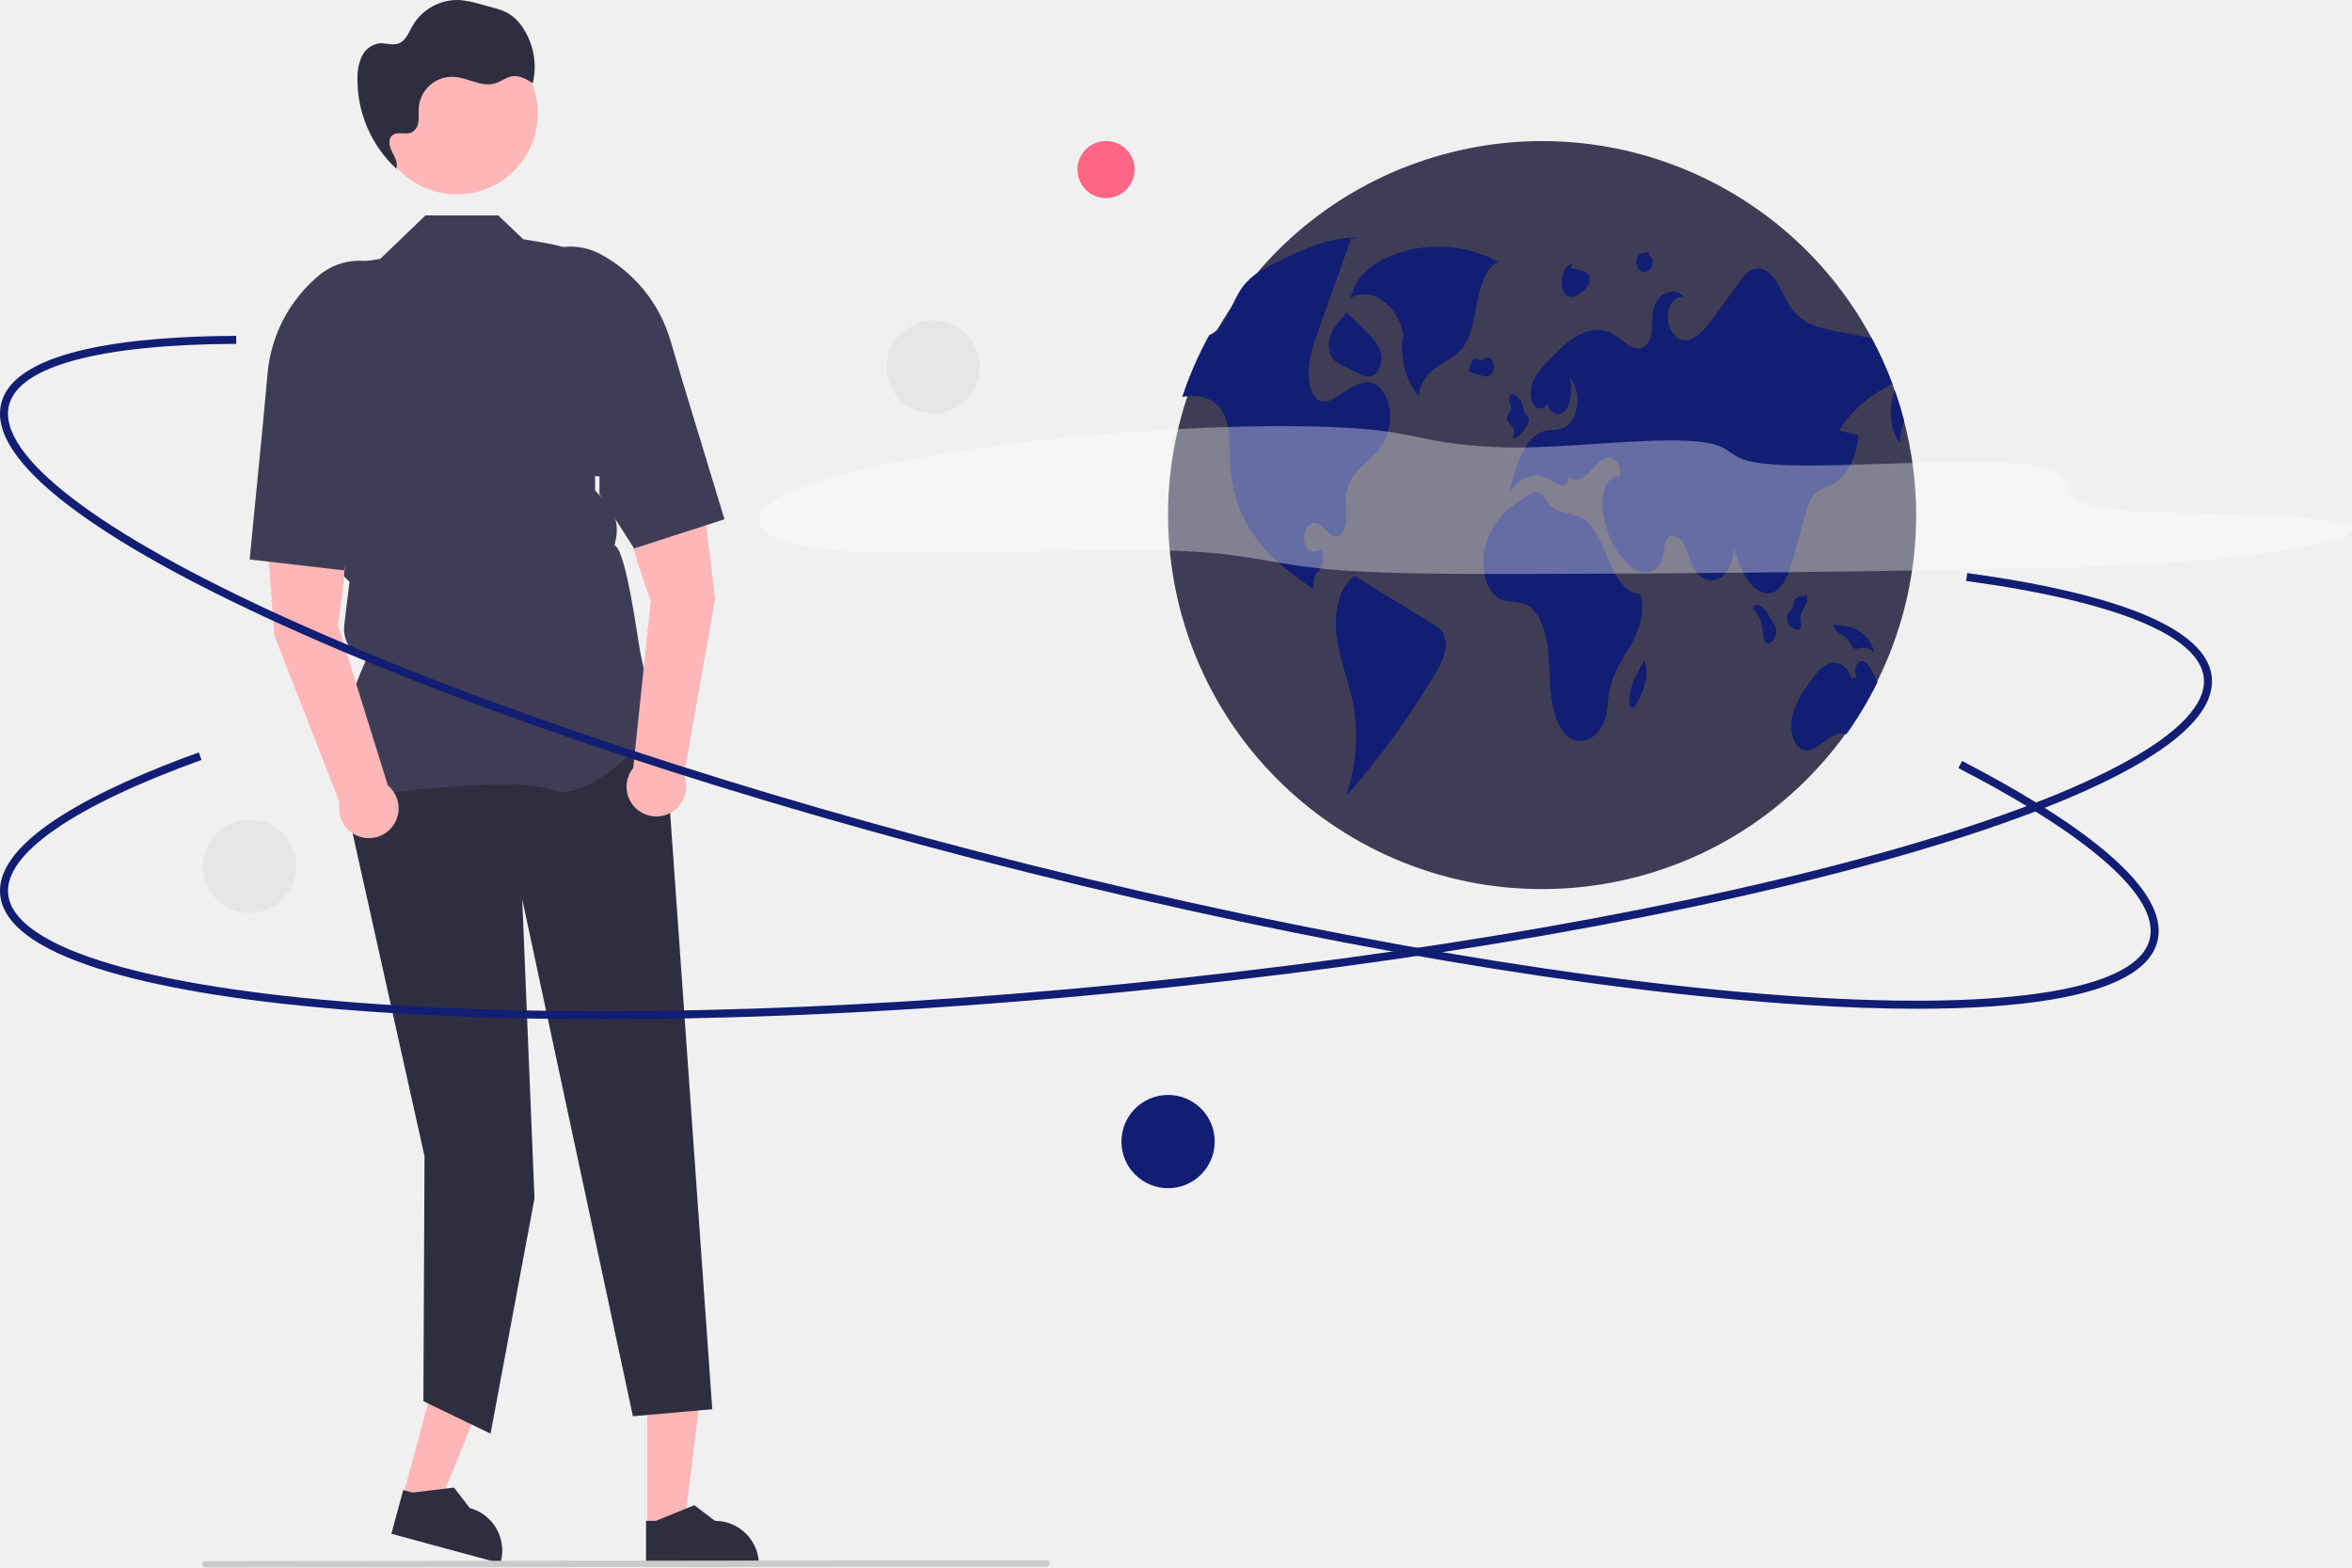
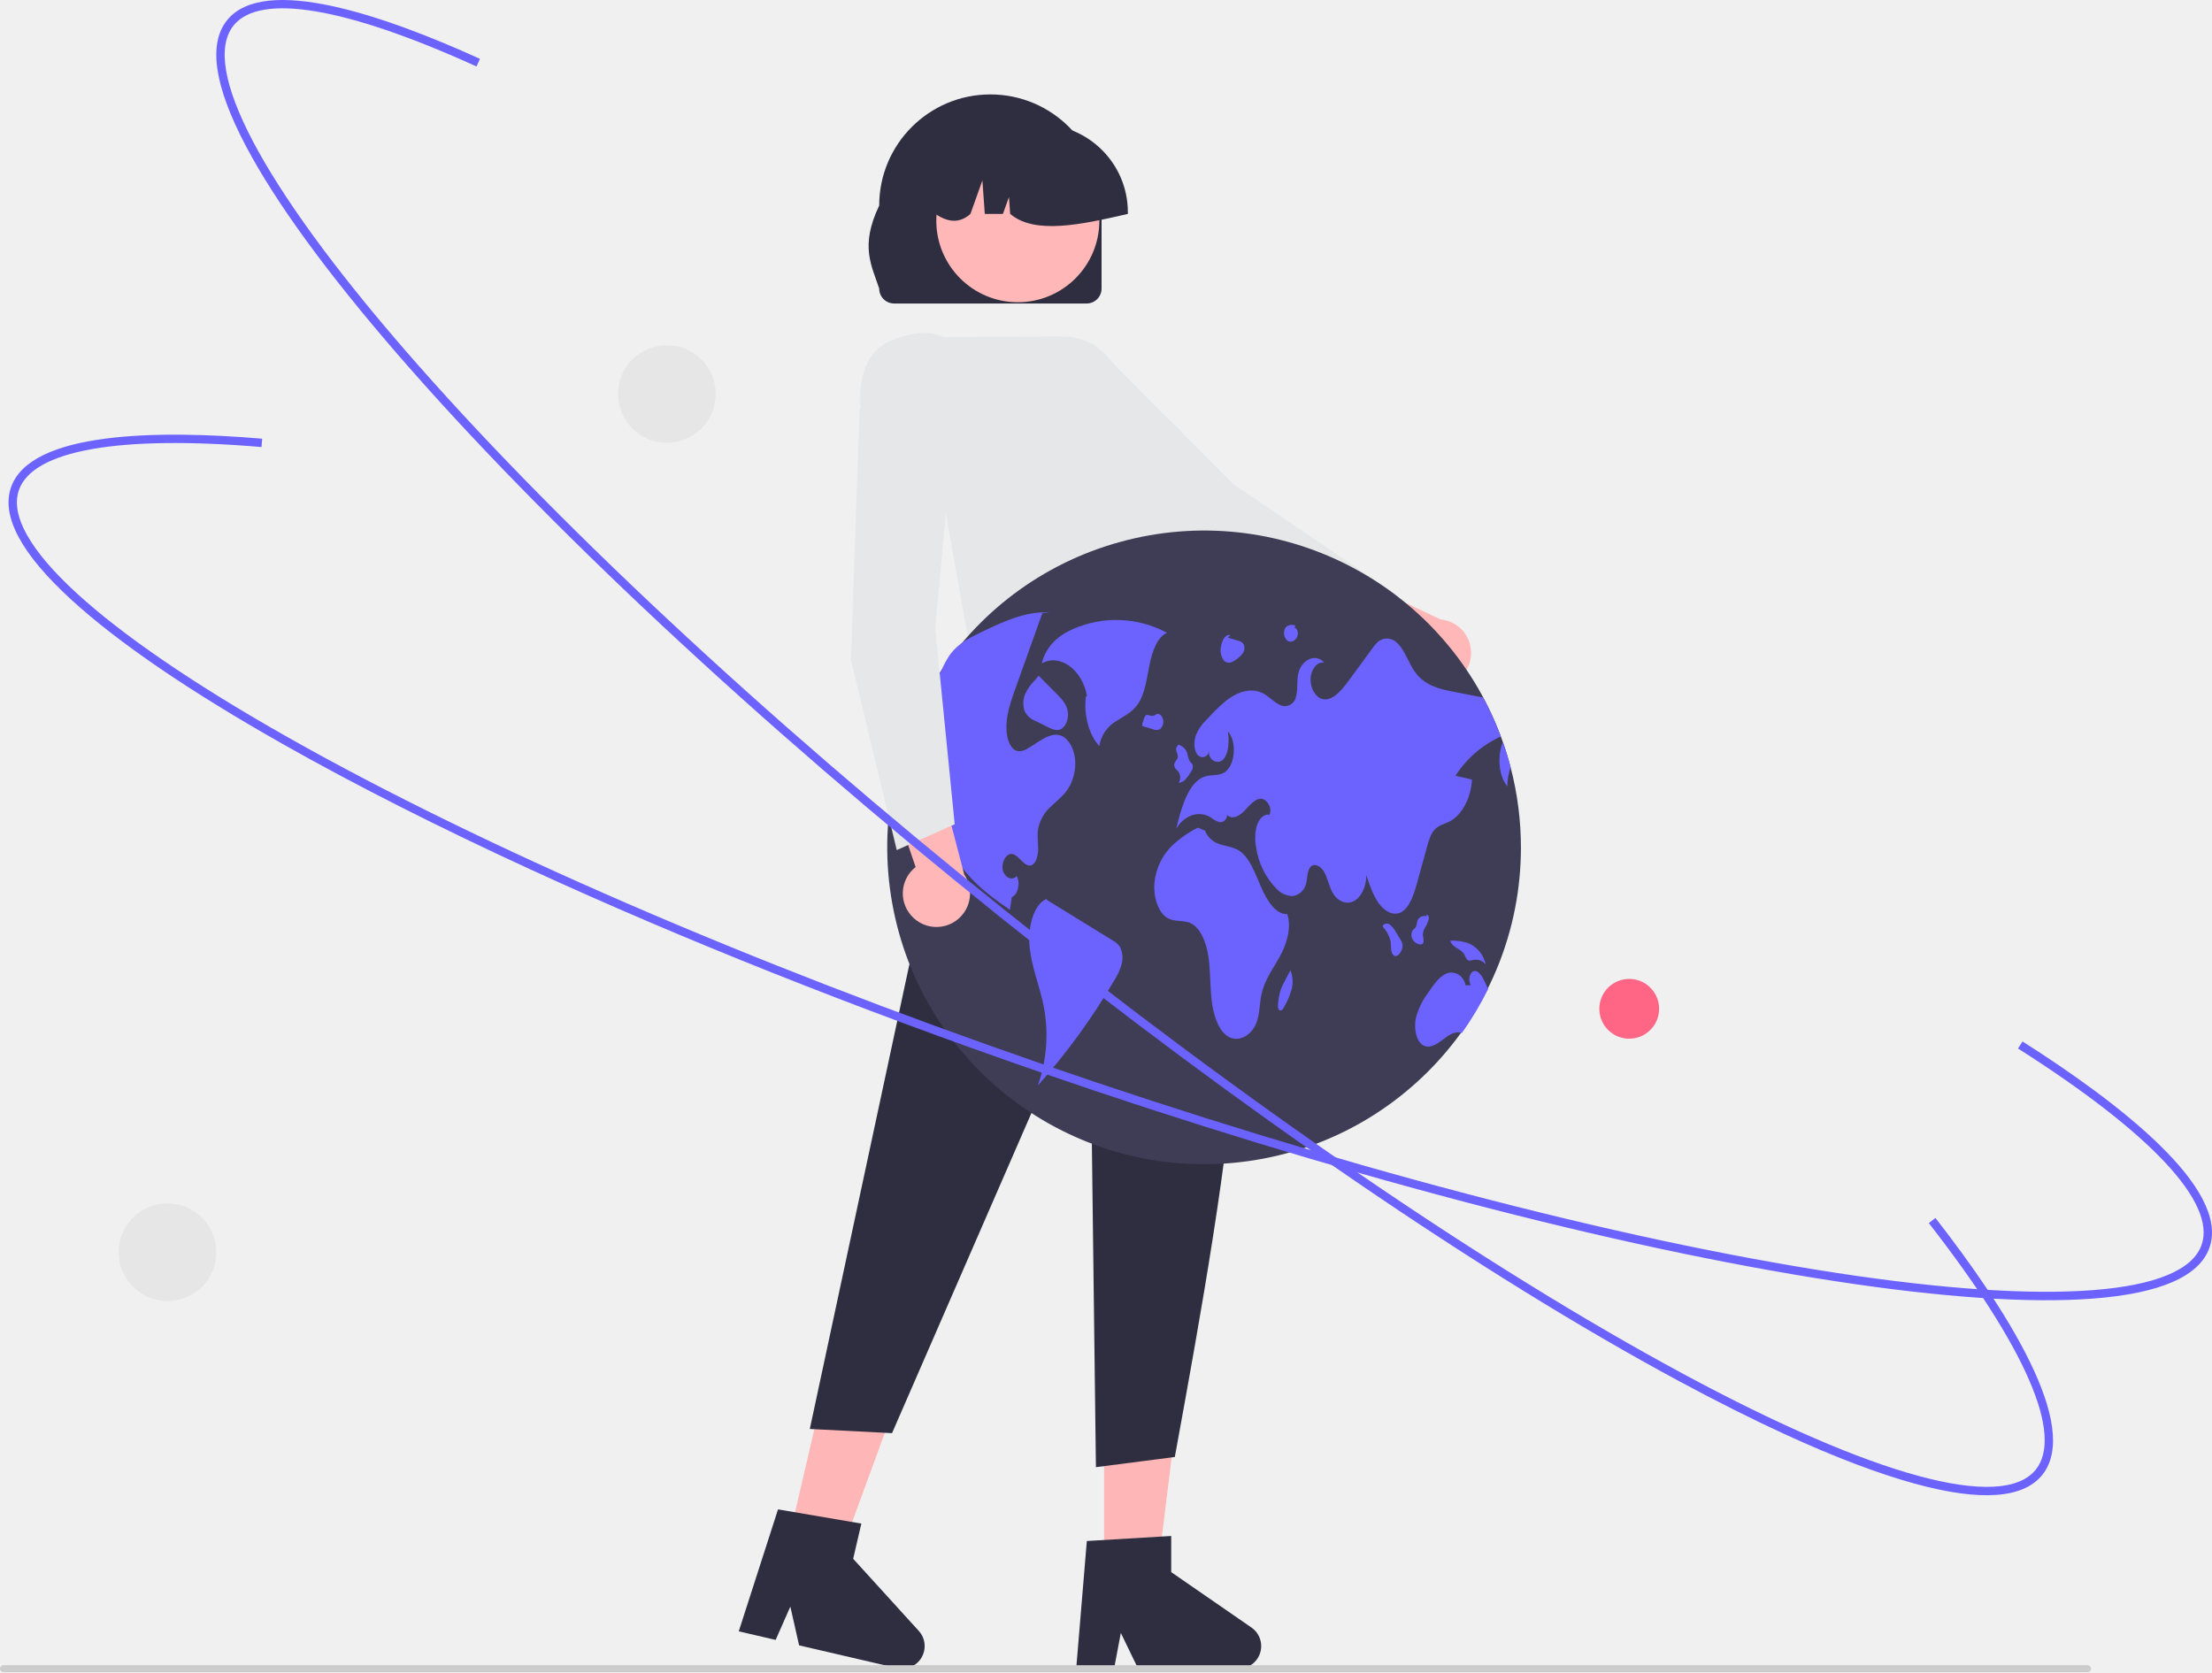
- <svg xmlns="http://www.w3.org/2000/svg" data-name="Layer 1" width="881.631" height="587.665" viewBox="0 0 881.631 587.665">
-   <polygon points="150.925 561.321 164.207 564.918 184.406 515.395 164.801 510.085 150.925 561.321" fill="#ffb6b6" />
-   <path d="M303.076,731.061l40.848,11.064.14-.517a16.473,16.473,0,0,0-11.592-20.205l-.001-0-5.928-7.682-15.455,1.89-3.566-.966Z" transform="translate(-156.3731 -156.0101)" fill="#2f2e41" />
-   <polygon points="242.64 572.847 256.401 572.846 262.948 519.764 242.637 519.765 242.64 572.847" fill="#ffb6b6" />
-   <path d="M398.528,743.213l42.319-.002v-.535a16.473,16.473,0,0,0-16.472-16.472h-.001l-7.73-5.864-14.423,5.865-3.694 0Z" transform="translate(-156.3731 -156.0101)" fill="#2f2e41" />
-   <path d="M404.889,422.773,423.357,684.351l-29.741,2.635L352.124,493.126l4.598,112.166-16.468,88.22L315.08,681.339l.418-91.859-33.051-148.442,8.797-18.265Z" transform="translate(-156.3731 -156.0101)" fill="#2f2e41" />
-   <path d="M286.665,455.319l-.185-.259c-9.856-13.799,4.968-46.958,7.203-51.765h0a12.068,12.068,0,0,1-8.26-12.889l.964-8.193,1.005-8.036-7.197-7.197-.02-.179-4.142-36.242L270.01,306.486A52.848,52.848,0,0,1,285.01,255.27l13.921-2.21,16.918-16.301h27.282l9.354,8.937c17.463,3.063,20.463,2.063,35.463,20.063l-6.816,55.962-1.7,7.699.005,10.442L383.759,344.666a14.95,14.95,0,0,1,3.546,12.932l-.568,2.842h0c4.458,1.911,8.713,35.866,9.729,40.608l1.518,7.085c1.299,1.714,9.873,13.146,9.873,16.271,0,.469-.346.923-1.09,1.426-5.843,3.956-29.138,32.022-43.431,26.303-15.225-6.088-75.747,3.045-76.357,3.138Z" transform="translate(-156.3731 -156.0101)" fill="#3f3d56" />
-   <path d="M283,390.244s7.006-39.595-.052-54.485l-28,2,4.261,56.487,24.477,62.717a11.154,11.154,0,1,0,18.078-6.463Z" transform="translate(-156.3731 -156.0101)" fill="#ffb6b6" />
-   <path d="M254.947,314.759l1.733-18.871a54.107,54.107,0,0,1,19.403-36.752h0a23.687,23.687,0,0,1,24.787-3.272h0a23.631,23.631,0,0,1,12.205,29.866c-6.472,16.972-4.135,34.921-16.753,37.109l1.371,6.522-12.407,40.49-35.338-4.094Z" transform="translate(-156.3731 -156.0101)" fill="#3f3d56" />
-   <path d="M393.727,443.944a11.154,11.154,0,1,0,18.994,2.795l11.713-66.298-6.89-56.226-27.849,3.525c-4.003,15.985,10.625,53.439,10.625,53.439Z" transform="translate(-156.3731 -156.0101)" fill="#ffb6b6" />
-   <path d="M427.934,350.692l-33.851,10.939-13.033-20.332.066-6.665c-12.803.327-21.096-34.674-30.768-50.05a23.631,23.631,0,0,1,6.116-31.679h0a23.687,23.687,0,0,1,24.948-1.648h0a54.107,54.107,0,0,1,26.228,32.237l5.397,18.166Z" transform="translate(-156.3731 -156.0101)" fill="#3f3d56" />
-   <circle cx="171.276" cy="42.575" r="30.299" fill="#ffb6b6" />
-   <path d="M305.66,219.941c-.264-.232-.514-.48-.773-.718-.009.024-.011.05-.021.074Z" transform="translate(-156.3731 -156.0101)" fill="#2f2e41" />
-   <path d="M352.478,166.59a17.182,17.182,0,0,0-6.067-5.85,25.38,25.38,0,0,0-5.304-1.879l-4.795-1.308a38.013,38.013,0,0,0-7.544-1.519,19.418,19.418,0,0,0-17.737,9.623c-1.449,2.57-2.611,5.772-5.407,6.712-2.254.758-4.714-.311-7.084-.104a8.53,8.53,0,0,0-6.476,4.77,18.38,18.38,0,0,0-1.699,8.141,45.619,45.619,0,0,0,14.522,34.048c.782-2.061-.506-4.287-1.524-6.259-1.03-1.995-1.667-4.777.059-6.214,1.92-1.599,4.996-.048,7.267-1.091a5.073,5.073,0,0,0,2.536-4.077c.22-1.657-.01-3.341.094-5.009a12.542,12.542,0,0,1,13.298-11.738q.057.004.113.008c5.168.369,10.184,3.901,15.158,2.448,2.335-.682,4.326-2.418,6.741-2.711,2.674-.324,5.19,1.186,7.461,2.635A26.596,26.596,0,0,0,352.478,166.59Z" transform="translate(-156.3731 -156.0101)" fill="#2f2e41" />
-   <path d="M510.805,726.19l-7.71-12.39-1.54,7.08c-.27,1.24-.54,2.5-.79,3.75-2.19-1.87-4.52-3.6-6.8-5.26q-10.5-7.62-20.99-15.26l2.19,12.7c1.35,7.82,2.76,15.8,6.1,22.95.37.81.77,1.61,1.2,2.39h32.54a10.486,10.486,0,0,0,.54-2.24.774.774,0,0,0,.01-.15C516.066,734.91,513.385,730.34,510.805,726.19Z" transform="translate(-156.3731 -156.0101)" fill="#f0f0f0" />
-   <path d="M548.666,743.368l-315.358.307a1.191,1.191,0,0,1,0-2.381l315.358-.307a1.191,1.191,0,0,1,0,2.381Z" transform="translate(-156.3731 -156.0101)" fill="#cacaca" />
-   <path d="M874.637,349.406a140.208,140.208,0,1,1-8.877-49.372c.306.823.604,1.647.894,2.478v.008q1.941,5.481,3.419,11.167A141.16,141.16,0,0,1,874.637,349.406Z" transform="translate(-156.3731 -156.0101)" fill="#3f3d56" />
-   <path d="M718.041,254.172a47.36,47.36,0,0,0-41.577-1.701c-5.813,2.53-11.934,7.068-13.874,15.264,7.843-4.629,17.996,2.685,20.014,14.417l-.471.13c-1.066,8.126,1.314,16.974,5.921,22.013a15.482,15.482,0,0,1,7.431-11.021c3.385-2.225,7.13-3.842,9.713-7.666,3.063-4.534,3.841-11.161,5.058-17.207S713.781,255.856,718.041,254.172Z" transform="translate(-156.3731 -156.0101)" fill="#121e73" />
-   <path d="M674.137,323.324c-2.172,3.262-5.074,5.309-7.677,7.858a17.673,17.673,0,0,0-5.583,10.437c-.329,2.839.18,5.724.11,8.595-.07,2.87-1.027,6.101-2.98,6.814-3.082,1.113-5.434-4.611-8.602-5.011-2.517-.314-4.784,3.646-4.054,7.081s4.156,4.956,6.124,2.713c1.78,2.988.525,8.406-2.149,9.324-.282,1.882-.565,3.756-.839,5.638-6.76-4.729-13.59-9.536-19.338-16.46a49.962,49.962,0,0,1-11.386-26.913c-.745-7.959.361-17.064-3.293-23.188-2.925-4.901-7.944-5.983-12.461-5.678-.823.055-1.655.149-2.478.251a139.609,139.609,0,0,1,10.108-23.133,9.903,9.903,0,0,0,2.533-1.576c4.203-3.568,6.07-10.79,9.481-15.786q.329-.482.682-.941c3.49-4.556,8.163-6.901,12.68-9.081,9.998-4.854,20.287-9.771,30.842-9.097l-3.003.29q-5.258,14.727-10.524,29.454-.8,2.258-1.615,4.525c-1.992,5.583-4.046,11.527-3.741,17.777.18,3.701,1.466,7.654,3.913,8.924,2.282,1.176,4.776-.267,6.979-1.694.933-.596,1.859-1.192,2.792-1.796,3.348-2.157,7.058-4.368,10.594-2.925,3.239,1.317,5.63,5.717,6.085,10.461A20.914,20.914,0,0,1,674.137,323.324Z" transform="translate(-156.3731 -156.0101)" fill="#121e73" />
-   <path d="M694.052,390.353q-14.669-9.032-29.339-18.064l.166-.428c-6.08,2.316-8.605,13.124-7.6,21.963s4.412,16.74,6.134,25.353a67.294,67.294,0,0,1-2.537,35.311,289.184,289.184,0,0,0,33.971-46.811,25.044,25.044,0,0,0,3.073-6.814,10.839,10.839,0,0,0-.718-7.709A8.583,8.583,0,0,0,694.052,390.353Z" transform="translate(-156.3731 -156.0101)" fill="#121e73" />
-   <path d="M655.455,280.807a10.814,10.814,0,0,0-.496,7.864,8.717,8.717,0,0,0,4.87,4.511l5.404,2.678c1.798.891,3.735,1.791,5.568,1.058,2.21-.884,3.743-4.349,3.346-7.566-.422-3.423-2.58-5.778-4.575-7.783q-4.189-4.209-8.378-8.419l-1.574,1.928A21.02,21.02,0,0,0,655.455,280.807Z" transform="translate(-156.3731 -156.0101)" fill="#121e73" />
-   <path d="M845.669,317.403q3.647.859,7.293,1.717c-.424,8.21-4.493,15.809-9.951,18.562-2.274,1.145-4.807,1.568-6.689,3.709-1.702,1.945-2.564,4.972-3.356,7.865q-2.082,7.575-4.164,15.15c-1.49,5.442-3.403,11.488-7.277,13.449-3.325,1.686-7.128-.377-9.685-3.835-2.556-3.458-4.117-8.108-5.63-12.641.094,4.94-2.203,9.787-5.458,11.504-3.262,1.717-7.23.165-9.41-3.67-1.568-2.752-2.219-6.383-3.756-9.175-1.537-2.792-4.76-4.391-6.438-1.772-1.106,1.741-.965,4.407-1.514,6.619a7.187,7.187,0,0,1-6.007,5.779,10.017,10.017,0,0,1-7.191-3.286,32.574,32.574,0,0,1-8.932-18.013,21.488,21.488,0,0,1,.251-9.849c.965-3.05,3.293-5.403,5.607-4.823,1.521-3.215-1.482-7.481-4.187-7.105-2.713.376-4.838,3.286-7.065,5.521-2.219,2.235-5.325,3.858-7.56,1.639a3.066,3.066,0,0,1-2.872,3.249q-.12.007-.241.005a11.12,11.12,0,0,1-4.054-2.149c-5.121-3.192-11.622-1.074-15.26,4.964,2.274-9.677,5.607-20.781,12.594-23.055,2.855-.933,5.968-.165,8.665-1.78,4.776-2.862,5.74-13.676,1.615-18.138.525,4.219.424,9.144-1.804,12.029-2.227,2.886-6.901,1.004-6.618-3.262a2.858,2.858,0,0,1-5.317,1.129c-1.482-2.258-1.357-5.952-.306-8.649a20.373,20.373,0,0,1,4.572-6.493c3.725-3.991,7.505-8.03,11.818-10.539,4.321-2.509,9.308-3.356,13.637-.863,2.282,1.317,4.29,3.513,6.619,4.674a4.905,4.905,0,0,0,6.754-1.582q.039-.063.077-.128c1.733-3.043.917-7.56,1.56-11.363,1.153-6.72,7.873-9.865,11.598-5.427-2.784-.714-5.662,2.58-6.007,6.572-.353,3.991,1.663,8.022,4.36,9.23,4.533,2.007,8.971-3.043,12.398-7.716q5.364-7.34,10.743-14.672a17.727,17.727,0,0,1,1.921-2.337,6.182,6.182,0,0,1,8.446-.172c3.623,2.956,5.325,9.018,8.297,13.19,4.313,6.062,10.767,7.536,16.774,8.712q6.716,1.306,13.441,2.627a139.27,139.27,0,0,1,7.803,17.229A47.221,47.221,0,0,0,845.669,317.403Z" transform="translate(-156.3731 -156.0101)" fill="#121e73" />
-   <path d="M870.073,313.686a28.265,28.265,0,0,0-1.49,8.399c-3.843-4.689-4.454-13.48-1.929-19.565Q868.595,308.001,870.073,313.686Z" transform="translate(-156.3731 -156.0101)" fill="#121e73" />
-   <path d="M860.145,411.756a140.595,140.595,0,0,1-11.684,19.55c-2.823-1.208-5.858.949-8.501,2.972-2.76,2.117-6.077,4.18-8.908,2.251-2.894-1.976-3.827-7.505-2.909-11.888a31.676,31.676,0,0,1,5.426-11.167c2.353-3.513,4.87-7.16,8.14-8.524,3.278-1.364,7.489.565,8.446,5.223l2.321-.078c-1.302-1.788-.619-5.489,1.129-6.14,2.015-.761,3.764,2.007,4.956,4.454C859.094,409.513,859.635,410.627,860.145,411.756Z" transform="translate(-156.3731 -156.0101)" fill="#121e73" />
-   <path d="M771.245,378.633c-4.989.314-8.941-5.828-11.567-11.871s-5.022-12.952-9.524-16.028c-2.572-1.757-5.505-1.998-8.295-2.85a10.271,10.271,0,0,1-7.044-6.202l-3.165-1.278a47.53,47.53,0,0,0-12.016,8.568,26.856,26.856,0,0,0-7.16,15.653c-.605,6.335,1.628,13.399,5.799,15.778,3.296,1.88,7.134.695,10.472,2.417,4.171,2.151,6.648,8.398,7.585,14.567s.7,12.58,1.371,18.818,2.519,12.73,6.345,15.928c4.787,4.001,11.812.676,13.959-6.607,1.054-3.572,1.017-7.603,1.805-11.312,1.388-6.53,5.132-11.376,8.102-16.732S773.221,384.85,771.245,378.633Z" transform="translate(-156.3731 -156.0101)" fill="#121e73" />
-   <path d="M721.945,314.462a13.315,13.315,0,0,1,1.299,1.379,4.531,4.531,0,0,1-.08,4.679,4.353,4.353,0,0,0,3.118-1.585,20.04,20.04,0,0,0,2.39-3.367,3.67,3.67,0,0,0,.705-2.937c-.236-.673-.793-.96-1.184-1.465a9.959,9.959,0,0,1-1.093-3.176,5.728,5.728,0,0,0-4.151-4.375l.25.048a2.372,2.372,0,0,0-1.111,2.526c.151.979.78,1.791.718,2.789-.09,1.435-1.524,2.109-1.613,3.544A2.74,2.74,0,0,0,721.945,314.462Z" transform="translate(-156.3731 -156.0101)" fill="#121e73" />
-   <path d="M713.396,290.074l.022-.004a4.005,4.005,0,0,0,.426-.453Z" transform="translate(-156.3731 -156.0101)" fill="#121e73" />
-   <path d="M714.893,296.81A4.351,4.351,0,0,0,716.247,292.497c-.362-1.632-1.645-2.729-2.828-2.428a2.883,2.883,0,0,1-2.681.789c-.732-.188-1.535-.673-2.169-.122a3.284,3.284,0,0,0-.739,1.443q-.352,1.081-.705,2.163a1.365,1.365,0,0,0-.083.819.694.694,0,0,0,.532.423q2.114.623,4.227,1.246A3.642,3.642,0,0,0,714.893,296.81Z" transform="translate(-156.3731 -156.0101)" fill="#121e73" />
-   <path d="M821.26,389.813q-.977-1.6-1.954-3.199a10.687,10.687,0,0,0-2.575-3.233,2.281,2.281,0,0,0-3.214.284l-.034.042.079.609a13.755,13.755,0,0,1,3.432,6.696c.148,1.09.097,2.218.227,3.312a3.863,3.863,0,0,0,1.207,2.701c1.026.685,2.23-.325,2.96-1.558a5.364,5.364,0,0,0,.831-3.414A5.987,5.987,0,0,0,821.26,389.813Z" transform="translate(-156.3731 -156.0101)" fill="#121e73" />
-   <path d="M831.478,391.201a7.384,7.384,0,0,0-.238-2.977,6.536,6.536,0,0,1,.995-3.705,12.045,12.045,0,0,0,1.55-3.397,2.842,2.842,0,0,0-.074-1.664c-.216-.484-.738-.705-1.037-.322l.641.413a5.837,5.837,0,0,0-2.601.126,3.219,3.219,0,0,0-1.971,2.222,13.756,13.756,0,0,1-.517,2.306c-.382.786-1.122,1.047-1.588,1.737a4.153,4.153,0,0,0,.065,3.946,4.606,4.606,0,0,0,2.605,2.049C830.089,392.215,831.119,392.23,831.478,391.201Z" transform="translate(-156.3731 -156.0101)" fill="#121e73" />
-   <path d="M849.672,396.691A8.95,8.95,0,0,0,850.8,398.76c.871.877,2.055.338,3.112.125a5.38,5.38,0,0,1,5.118,2.053,13.027,13.027,0,0,0-7.492-9.348,22.011,22.011,0,0,0-7.705-1.205l-.447.115C844.525,393.819,848.105,393.745,849.672,396.691Z" transform="translate(-156.3731 -156.0101)" fill="#121e73" />
-   <path d="M772.61,403.48l.007.014.13-.251Z" transform="translate(-156.3731 -156.0101)" fill="#121e73" />
-   <path d="M769.85,408.822a24.52,24.52,0,0,0-1.549,3.402,29.613,29.613,0,0,0-1.122,5.821c-.14,1.122-.183,2.554.519,3.101a.997.997,0,0,0,1.304-.177,5.157,5.157,0,0,0,.945-1.405,32.372,32.372,0,0,0,3.191-7.575,13.181,13.181,0,0,0-.523-8.495Q771.234,406.158,769.85,408.822Z" transform="translate(-156.3731 -156.0101)" fill="#121e73" />
-   <path d="M743.222,266.481a3.142,3.142,0,0,0,3.387.661,11.183,11.183,0,0,0,3.187-2.105,7.498,7.498,0,0,0,1.932-2.107,4.274,4.274,0,0,0,.395-3.256,3.307,3.307,0,0,0-2.521-1.994q-2.346-.696-4.692-1.391l1.131-1.02c-1.164-.625-2.452.535-3.179,1.97a10.606,10.606,0,0,0-.965,2.971A7.626,7.626,0,0,0,743.222,266.481Z" transform="translate(-156.3731 -156.0101)" fill="#121e73" />
-   <path d="M770.833,257.212a2.584,2.584,0,0,0,3.521.286,3.936,3.936,0,0,0,1.557-2.805c.111-1.23-.498-2.597-1.366-2.704l.199-1.152c-1.673-.302-3.733-.363-4.63,1.669A4.771,4.771,0,0,0,770.833,257.212Z" transform="translate(-156.3731 -156.0101)" fill="#121e73" />
-   <g opacity="0.35">
-     <path d="M1035.587,356.36c9.235-4.027-9.494-6.371-30.743-7.142s-46.955-.728-60.534-2.92c-13.133-2.12-12.166-5.89-13.27-9.305s-6.154-6.918-26.647-7.677c-25.537-.946-67.649,2.696-86.927.509-17.99-2.04-7.296-8.44-33.528-8.685-14.979-.14-34.277,1.97-50.944,2.479a185.716,185.716,0,0,1-35.348-1.843c-8.124-1.331-13.782-3.018-22.925-4.194-24.004-3.087-70.969-2.049-112.886,1.907s-77.848,10.439-98.112,16.86-25.862,12.743-21.142,18.104c3.014,3.423,10.727,6.624,29.437,8,34.996,2.573,97.303-1.856,133.465.485,20.155,1.305,29.096,4.539,46.78,6.309,18.998,1.902,46.81,2.002,74.135,1.957,56.894-.094,115.243-.679,174.741-1.75,24.851-.448,50.891-1.03,77.335-3.164s53.416-6.251,58.995-10.11" transform="translate(-156.3731 -156.0101)" fill="#fff" />
-   </g>
-   <path d="M875.024,534.213q-19.368,0-42.457-1.464c-79.614-5.056-182.738-22.633-290.376-49.492-107.638-26.859-206.93-59.794-279.585-92.734-35.393-16.047-62.556-31.236-80.735-45.147-19.247-14.727-27.666-27.564-25.024-38.153,5.148-20.629,50.731-25.142,88.064-25.295l.013,3c-51.268.21-81.514,8.387-85.166,23.022-4.652,18.64,33.287,47.741,104.087,79.841,72.496,32.868,171.605,65.739,279.073,92.557,107.467,26.816,210.401,44.363,289.84,49.408,77.579,4.928,124.743-2.938,129.395-21.578,3.862-15.477-21.598-38.275-71.689-64.198l1.379-2.664c36.397,18.836,78.646,45.852,73.222,67.589-2.643,10.589-16.105,17.965-40.015,21.923C911.419,533.083,894.678,534.213,875.024,534.213Z" transform="translate(-156.3731 -156.0101)" fill="#121e73" />
-   <path d="M382.37,538.12c-35.599.001-68.694-1.221-98.322-3.686-38.727-3.223-69.415-8.403-91.21-15.396-23.077-7.405-35.319-16.667-36.388-27.528-2.083-21.158,39.334-40.725,74.445-53.413l1.02,2.822c-48.217,17.424-73.957,35.286-72.479,50.298,1.882,19.119,47.392,33.781,124.862,40.228,79.325,6.601,183.717,4.262,293.947-6.59,110.23-10.849,213.076-28.906,289.591-50.846,74.726-21.426,116.505-44.68,114.623-63.799-1.562-15.874-33.203-28.793-89.092-36.379l.403-2.973c40.61,5.512,89.479,16.762,91.674,39.058,1.069,10.861-9.133,22.332-30.323,34.094-20.015,11.109-49.104,22.173-86.459,32.883-76.685,21.988-179.72,40.081-290.125,50.948C509.278,534.657,442.292,538.12,382.37,538.12Z" transform="translate(-156.3731 -156.0101)" fill="#121e73" />
-   <circle cx="437.848" cy="427.992" r="17.483" fill="#121e73" />
-   <circle cx="93.574" cy="324.773" r="17.483" fill="#e6e6e6" />
-   <circle cx="414.573" cy="63.572" r="10.702" fill="#ff6584" />
-   <circle cx="349.82" cy="137.582" r="17.483" fill="#e6e6e6" />
+ <svg xmlns="http://www.w3.org/2000/svg" data-name="Layer 1" width="792.086" height="598.836" viewBox="0 0 792.086 598.836">
+   <path id="a7c5c542-e960-402d-86b7-e161a3e2924b-309" data-name="Path 2996" d="M720.356,396.315a11.965,11.965,0,0,1-13.667-12.231l-39.677-15.248,17.965-12.851,34.924,16.45a12.026,12.026,0,0,1,.454,23.881Z" transform="translate(-203.9569 -150.5819)" fill="#ffb7b7" />
+   <path id="b1c26e50-8516-4a28-8986-b88082ea0766-310" data-name="Path 2997" d="M697.683,385.376l6.195-21.853-.305-.208-58.03-39.42L595.38,273.563l-29.221,11.675,1.919,9.249.125.113,66.695,59.738.062.03Z" transform="translate(-203.9569 -150.5819)" fill="#e6e7e8" />
+   <polygon points="434.278 284.709 344.469 272.12 352.374 217.013 418.492 217.013 434.278 284.709" fill="#ffb6b6" />
+   <polygon points="281.679 554.553 300.102 558.834 325.381 489.813 298.192 483.495 281.679 554.553" fill="#ffb6b6" />
+   <path d="M468.495,734.795l13.211,3.07,5.257-11.925,3.141,13.877,35.04,8.143A8.087,8.087,0,0,0,532.957,734.641l-23.491-25.828,2.93-12.61-29.84-5.083Z" transform="translate(-203.9569 -150.5819)" fill="#2f2e41" />
+   <polygon points="395.352 564.819 414.265 564.819 423.266 491.867 395.352 491.867 395.352 564.819" fill="#ffb6b6" />
+   <path d="M589.326,748.171h13.563l2.421-12.806,6.201,12.806h35.974a8.087,8.087,0,0,0,4.595-14.741l-28.728-19.84V700.644L593.136,702.447Z" transform="translate(-203.9569 -150.5819)" fill="#2f2e41" />
+   <path d="M547.291,413.351l87.829-6.986c25.918,60.542,9.438,157.191-10.48,265.99l-28.25,3.653-2.191-174.827L523.382,663.822l-29.443-1.505Z" transform="translate(-203.9569 -150.5819)" fill="#2f2e41" />
+   <path id="be563295-45cb-4583-a2cc-1b51a6e0af2d-311" data-name="Path 3002" d="M598.415,253.926V224.212a39.816,39.816,0,1,0-79.632,0c-7.018,14.623-2.627,21.576,0,29.714a5.355,5.355,0,0,0,5.346,5.346h68.937A5.355,5.355,0,0,0,598.415,253.926Z" transform="translate(-203.9569 -150.5819)" fill="#2f2e41" />
+   <circle id="e6de18e8-d8d7-4938-bc85-74b57e27a471" data-name="Ellipse 572" cx="364.468" cy="79.05" r="29.192" fill="#ffb7b7" />
+   <path id="b4d76e12-782b-49dd-9dc2-b18e04e0f0ec-312" data-name="Path 3003" d="M607.834,226.589A31.531,31.531,0,0,0,576.338,195.093h-5.943a31.531,31.531,0,0,0-31.496,31.496l0,.595c4.451,3.043,8.676,3.488,12.559,0l4.283-11.994.857,11.994H563.09l2.164-6.051.433,6.051c8.768,7.467,25.348,3.889,42.147,0Z" transform="translate(-203.9569 -150.5819)" fill="#2f2e41" />
+   <path id="a580674d-06d2-46e1-9b07-6683bd33a718-313" data-name="Path 3004" d="M551.403,383.701l74.325-2.828,4.155-48.624c3.204-8.9,3.256-16.547.154-22.713a22.736,22.736,0,0,0-12.552-10.849l-16.263-19.643a22.136,22.136,0,0,0-17.184-8.011l-42.259.289c-1.018-.612-7.197-3.752-19.382,1.527-13.216,5.728-10.147,25.628-10.114,25.828l.031.187.145.127,28.108,23.675Z" transform="translate(-203.9569 -150.5819)" fill="#e6e7e8" />
+   <path id="ba19af05-e5c9-4e56-8465-909fb7fb4880-314" data-name="Path 2960" d="M205.204,749.418h746.281a1.247,1.247,0,0,0,0-2.494H205.204a1.247,1.247,0,0,0,0,2.494Z" transform="translate(-203.9569 -150.5819)" fill="#ccc" />
+   <path d="M748.583,454.277a113.455,113.455,0,1,1-7.183-39.952c.247.666.489,1.332.723,2.005v.006q1.571,4.436,2.767,9.036A114.226,114.226,0,0,1,748.583,454.277Z" transform="translate(-203.9569 -150.5819)" fill="#3f3d56" />
+   <path d="M621.866,377.214a38.323,38.323,0,0,0-33.644-1.376c-4.704,2.047-9.657,5.72-11.226,12.351,6.347-3.746,14.562,2.172,16.196,11.666l-.381.105c-.863,6.576,1.063,13.735,4.791,17.812a12.528,12.528,0,0,1,6.013-8.918c2.739-1.801,5.769-3.109,7.86-6.204,2.478-3.669,3.108-9.032,4.092-13.924S618.42,378.577,621.866,377.214Z" transform="translate(-203.9569 -150.5819)" fill="#6c63ff" />
+   <path d="M586.34,433.171c-1.758,2.64-4.106,4.296-6.212,6.358a14.301,14.301,0,0,0-4.518,8.446c-.267,2.297.146,4.632.089,6.955-.057,2.322-.831,4.937-2.411,5.514-2.494.901-4.398-3.731-6.961-4.055-2.037-.254-3.871,2.951-3.281,5.73s3.363,4.01,4.956,2.196c1.44,2.418.425,6.802-1.739,7.545-.229,1.523-.457,3.04-.679,4.562-5.47-3.826-10.997-7.716-15.648-13.319a40.429,40.429,0,0,1-9.214-21.778c-.603-6.441.292-13.808-2.665-18.764-2.367-3.966-6.428-4.842-10.083-4.594-.666.044-1.339.121-2.005.203a112.969,112.969,0,0,1,8.179-18.719,8.013,8.013,0,0,0,2.05-1.276c3.401-2.887,4.912-8.731,7.672-12.774q.267-.39.552-.761c2.824-3.687,6.606-5.584,10.261-7.348,8.091-3.928,16.416-7.907,24.957-7.361l-2.43.235q-4.255,11.917-8.516,23.834-.647,1.827-1.307,3.661c-1.612,4.518-3.274,9.328-3.027,14.385.146,2.995,1.187,6.193,3.166,7.221,1.847.952,3.864-.216,5.647-1.371.755-.482,1.504-.965,2.259-1.453,2.71-1.745,5.711-3.534,8.573-2.367,2.621,1.066,4.556,4.626,4.924,8.465A16.923,16.923,0,0,1,586.34,433.171Z" transform="translate(-203.9569 -150.5819)" fill="#6c63ff" />
+   <path d="M602.455,487.411q-11.87-7.309-23.741-14.617l.134-.346c-4.92,1.874-6.963,10.62-6.15,17.772s3.57,13.546,4.963,20.515a54.454,54.454,0,0,1-2.053,28.573,234.006,234.006,0,0,0,27.489-37.879,20.265,20.265,0,0,0,2.487-5.514,8.771,8.771,0,0,0-.581-6.238A6.945,6.945,0,0,0,602.455,487.411Z" transform="translate(-203.9569 -150.5819)" fill="#6c63ff" />
+   <path d="M571.223,398.767a8.751,8.751,0,0,0-.401,6.364,7.054,7.054,0,0,0,3.941,3.65l4.373,2.167c1.455.721,3.023,1.449,4.506.856,1.789-.716,3.029-3.52,2.708-6.123-.341-2.77-2.088-4.676-3.702-6.298q-3.39-3.406-6.78-6.812l-1.274,1.56A17.01,17.01,0,0,0,571.223,398.767Z" transform="translate(-203.9569 -150.5819)" fill="#6c63ff" />
+   <path d="M725.142,428.38q2.951.695,5.901,1.39c-.343,6.644-3.636,12.793-8.052,15.02-1.84.927-3.89,1.269-5.413,3.001-1.377,1.574-2.075,4.023-2.716,6.364q-1.685,6.13-3.37,12.26c-1.206,4.404-2.754,9.296-5.889,10.883-2.691,1.364-5.768-.305-7.837-3.103-2.069-2.798-3.331-6.561-4.556-10.229.076,3.998-1.783,7.919-4.416,9.309-2.64,1.39-5.851.133-7.615-2.97-1.269-2.227-1.796-5.165-3.04-7.424-1.244-2.259-3.852-3.553-5.21-1.434-.895,1.409-.781,3.566-1.225,5.356a5.816,5.816,0,0,1-4.861,4.677,8.105,8.105,0,0,1-5.819-2.659,26.358,26.358,0,0,1-7.228-14.576,17.388,17.388,0,0,1,.203-7.97c.78-2.468,2.665-4.372,4.537-3.902,1.231-2.602-1.199-6.054-3.388-5.749-2.196.305-3.915,2.659-5.717,4.467-1.796,1.808-4.309,3.122-6.117,1.326a2.481,2.481,0,0,1-2.324,2.629q-.097.006-.195.004a8.998,8.998,0,0,1-3.281-1.739c-4.144-2.583-9.404-.869-12.348,4.017,1.84-7.83,4.537-16.816,10.191-18.656,2.31-.755,4.829-.133,7.012-1.44,3.865-2.316,4.645-11.067,1.307-14.677.425,3.414.343,7.399-1.459,9.734-1.802,2.335-5.584.812-5.356-2.64a2.313,2.313,0,0,1-4.302.914c-1.199-1.827-1.098-4.816-.247-6.999a16.486,16.486,0,0,1,3.699-5.254c3.014-3.23,6.073-6.498,9.563-8.528,3.496-2.031,7.532-2.716,11.035-.698,1.847,1.066,3.471,2.843,5.356,3.782a3.969,3.969,0,0,0,5.465-1.28q.032-.051.062-.104c1.402-2.462.742-6.117,1.263-9.195.933-5.438,6.371-7.983,9.385-4.391-2.253-.577-4.581,2.088-4.861,5.318-.285,3.23,1.345,6.491,3.528,7.469,3.668,1.624,7.259-2.462,10.032-6.244q4.34-5.939,8.693-11.872a14.345,14.345,0,0,1,1.555-1.891,5.002,5.002,0,0,1,6.834-.14c2.932,2.392,4.309,7.297,6.714,10.673,3.49,4.905,8.712,6.098,13.573,7.05q5.435,1.057,10.876,2.126a112.696,112.696,0,0,1,6.314,13.941A38.211,38.211,0,0,0,725.142,428.38Z" transform="translate(-203.9569 -150.5819)" fill="#6c63ff" />
+   <path d="M744.89,425.373a22.872,22.872,0,0,0-1.206,6.796c-3.109-3.795-3.604-10.908-1.561-15.832Q743.694,420.772,744.89,425.373Z" transform="translate(-203.9569 -150.5819)" fill="#6c63ff" />
+   <path d="M736.856,504.73a113.768,113.768,0,0,1-9.455,15.819c-2.284-.977-4.74.768-6.879,2.405-2.234,1.713-4.918,3.382-7.209,1.821-2.341-1.599-3.097-6.073-2.354-9.62a25.632,25.632,0,0,1,4.391-9.036c1.904-2.843,3.941-5.793,6.587-6.898,2.652-1.104,6.06.457,6.834,4.226l1.878-.064c-1.053-1.447-.501-4.442.914-4.969,1.631-.615,3.046,1.624,4.01,3.604C736.006,502.915,736.444,503.816,736.856,504.73Z" transform="translate(-203.9569 -150.5819)" fill="#6c63ff" />
+   <path d="M664.92,477.927c-4.037.254-7.235-4.716-9.36-9.606s-4.064-10.481-7.707-12.97c-2.081-1.422-4.455-1.617-6.712-2.306a8.311,8.311,0,0,1-5.7-5.019l-2.561-1.035a38.461,38.461,0,0,0-9.723,6.933,21.732,21.732,0,0,0-5.794,12.666c-.489,5.126,1.317,10.842,4.693,12.768,2.667,1.522,5.772.563,8.474,1.955,3.376,1.74,5.38,6.796,6.138,11.788s.566,10.179,1.109,15.228,2.039,10.301,5.134,12.888c3.874,3.237,9.558.547,11.296-5.346.852-2.891.823-6.153,1.461-9.153,1.123-5.284,4.153-9.205,6.556-13.54S666.518,482.958,664.92,477.927Z" transform="translate(-203.9569 -150.5819)" fill="#6c63ff" />
+   <path d="M625.026,426a10.773,10.773,0,0,1,1.051,1.116,3.667,3.667,0,0,1-.065,3.787,3.523,3.523,0,0,0,2.523-1.282,16.216,16.216,0,0,0,1.934-2.725,2.97,2.97,0,0,0,.57-2.377c-.191-.544-.642-.776-.958-1.186a8.059,8.059,0,0,1-.885-2.57,4.635,4.635,0,0,0-3.359-3.54l.202.039a1.919,1.919,0,0,0-.899,2.044c.123.792.631,1.449.581,2.257-.073,1.161-1.233,1.706-1.305,2.868A2.217,2.217,0,0,0,625.026,426Z" transform="translate(-203.9569 -150.5819)" fill="#6c63ff" />
+   <path d="M618.108,406.266l.018-.004a3.241,3.241,0,0,0,.344-.367Z" transform="translate(-203.9569 -150.5819)" fill="#6c63ff" />
+   <path d="M619.319,411.717a3.521,3.521,0,0,0,1.096-3.49c-.293-1.32-1.331-2.208-2.289-1.964a2.333,2.333,0,0,1-2.169.639c-.592-.152-1.242-.545-1.755-.099a2.657,2.657,0,0,0-.598,1.167q-.285.875-.57,1.75a1.104,1.104,0,0,0-.067.663.562.562,0,0,0,.431.343q1.71.504,3.42,1.008A2.947,2.947,0,0,0,619.319,411.717Z" transform="translate(-203.9569 -150.5819)" fill="#6c63ff" />
+   <path d="M705.391,486.974q-.791-1.294-1.581-2.589a8.648,8.648,0,0,0-2.083-2.616,1.846,1.846,0,0,0-2.601.23l-.028.034.064.493a11.13,11.13,0,0,1,2.777,5.418c.12.882.078,1.794.184,2.68a3.126,3.126,0,0,0,.976,2.186c.83.554,1.804-.263,2.395-1.26a4.34,4.34,0,0,0,.672-2.763A4.844,4.844,0,0,0,705.391,486.974Z" transform="translate(-203.9569 -150.5819)" fill="#6c63ff" />
+   <path d="M713.659,488.097a5.975,5.975,0,0,0-.193-2.409,5.288,5.288,0,0,1,.805-2.998,9.747,9.747,0,0,0,1.254-2.749,2.3,2.3,0,0,0-.06-1.346c-.174-.392-.597-.571-.839-.26l.519.334a4.723,4.723,0,0,0-2.105.102,2.605,2.605,0,0,0-1.595,1.798,11.13,11.13,0,0,1-.418,1.866c-.309.636-.908.848-1.285,1.406a3.361,3.361,0,0,0,.053,3.193,3.727,3.727,0,0,0,2.108,1.658C712.535,488.918,713.369,488.93,713.659,488.097Z" transform="translate(-203.9569 -150.5819)" fill="#6c63ff" />
+   <path d="M728.382,492.539a7.242,7.242,0,0,0,.912,1.674c.705.71,1.663.274,2.518.101a4.353,4.353,0,0,1,4.141,1.661,10.541,10.541,0,0,0-6.063-7.564,17.811,17.811,0,0,0-6.235-.975l-.362.093C724.216,490.216,727.114,490.156,728.382,492.539Z" transform="translate(-203.9569 -150.5819)" fill="#6c63ff" />
+   <path d="M666.024,498.033l.005.012.105-.203Z" transform="translate(-203.9569 -150.5819)" fill="#6c63ff" />
+   <path d="M663.79,502.356a19.844,19.844,0,0,0-1.253,2.753,23.963,23.963,0,0,0-.908,4.71c-.113.908-.148,2.067.42,2.509a.807.807,0,0,0,1.055-.143,4.173,4.173,0,0,0,.765-1.137,26.195,26.195,0,0,0,2.583-6.129,10.666,10.666,0,0,0-.423-6.874Q664.91,500.2,663.79,502.356Z" transform="translate(-203.9569 -150.5819)" fill="#6c63ff" />
+   <path d="M642.243,387.175a2.543,2.543,0,0,0,2.74.535,9.049,9.049,0,0,0,2.579-1.703,6.068,6.068,0,0,0,1.563-1.705,3.459,3.459,0,0,0,.32-2.634,2.676,2.676,0,0,0-2.04-1.613q-1.898-.563-3.797-1.126l.915-.825c-.942-.505-1.984.433-2.573,1.594a8.582,8.582,0,0,0-.781,2.404A6.171,6.171,0,0,0,642.243,387.175Z" transform="translate(-203.9569 -150.5819)" fill="#6c63ff" />
+   <path d="M664.586,379.674a2.091,2.091,0,0,0,2.849.232,3.185,3.185,0,0,0,1.26-2.27c.09-.995-.403-2.102-1.106-2.188l.161-.932c-1.354-.245-3.021-.294-3.746,1.351A3.861,3.861,0,0,0,664.586,379.674Z" transform="translate(-203.9569 -150.5819)" fill="#6c63ff" />
+   <path id="b456961e-c574-43f5-93e7-af00230a566f-315" data-name="Path 3011" d="M531.203,479.418a11.965,11.965,0,0,1,.63-18.329l-13.725-40.229,21.384,5.555,9.745,37.348a12.026,12.026,0,0,1-18.039,15.656Z" transform="translate(-203.9569 -150.5819)" fill="#ffb7b7" />
+   <path id="f9e29824-911d-4b82-8399-58a66d30c3ed-316" data-name="Path 3012" d="M525.072,455.005l20.748-9.246-6.97-70.177,6.492-70.764-27.701-14.95-5.869,7.4v.168l-3.11,89.483.017.067Z" transform="translate(-203.9569 -150.5819)" fill="#e6e7e8" />
+   <path d="M842.911,664.127q-17.597-8.092-37.962-19.068c-70.22-37.856-156.569-96.91-243.14-166.284C475.237,409.401,398.786,337.995,346.538,277.712c-25.451-29.366-43.784-54.515-54.489-74.749-11.334-21.422-13.62-36.602-6.795-45.118,13.296-16.591,56.595-1.647,90.578,13.811l-1.242,2.731c-46.667-21.228-77.562-26.437-86.995-14.666C275.581,174.712,297.892,217.002,348.805,275.747c52.133,60.151,128.445,131.423,214.879,200.688C650.119,545.698,736.307,604.646,806.373,642.418c68.424,36.889,114.561,49.449,126.575,34.456,9.975-12.448-3.631-43.798-38.311-88.278l2.366-1.844c25.198,32.32,52.296,74.516,38.286,91.999-6.825,8.516-22.138,9.593-45.515,3.2C876.449,678.306,860.767,672.339,842.911,664.127Z" transform="translate(-203.9569 -150.5819)" fill="#6c63ff" />
+   <path d="M393.682,461.846c-32.344-14.872-61.902-29.809-87.79-44.427-33.838-19.108-59.555-36.636-76.436-52.096-17.872-16.369-25.126-29.899-21.559-40.213,6.947-20.093,52.751-20.566,89.952-17.425l-.253,2.99c-51.087-4.315-81.935,1.16-86.865,15.416-6.278,18.157,28.944,50.492,96.635,88.715,69.312,39.139,165.134,80.629,269.816,116.823C681.864,567.827,782.848,594.39,861.532,606.425c76.843,11.754,124.516,8.082,130.795-10.075,5.213-15.075-18.136-40.032-65.744-70.274l1.608-2.532c34.593,21.974,74.293,52.613,66.971,73.787-3.566,10.315-17.628,16.474-41.794,18.307-22.826,1.731-53.876-.37-92.289-6.247-78.858-12.062-180.028-38.671-284.876-74.925C510.43,511.722,448.124,486.882,393.682,461.846Z" transform="translate(-203.9569 -150.5819)" fill="#6c63ff" />
+   <circle cx="238.796" cy="141.102" r="17.483" fill="#e6e6e6" />
+   <circle cx="583.401" cy="361.273" r="10.702" fill="#ff6584" />
+   <circle cx="59.977" cy="448.437" r="17.483" fill="#e6e6e6" />
</svg>
